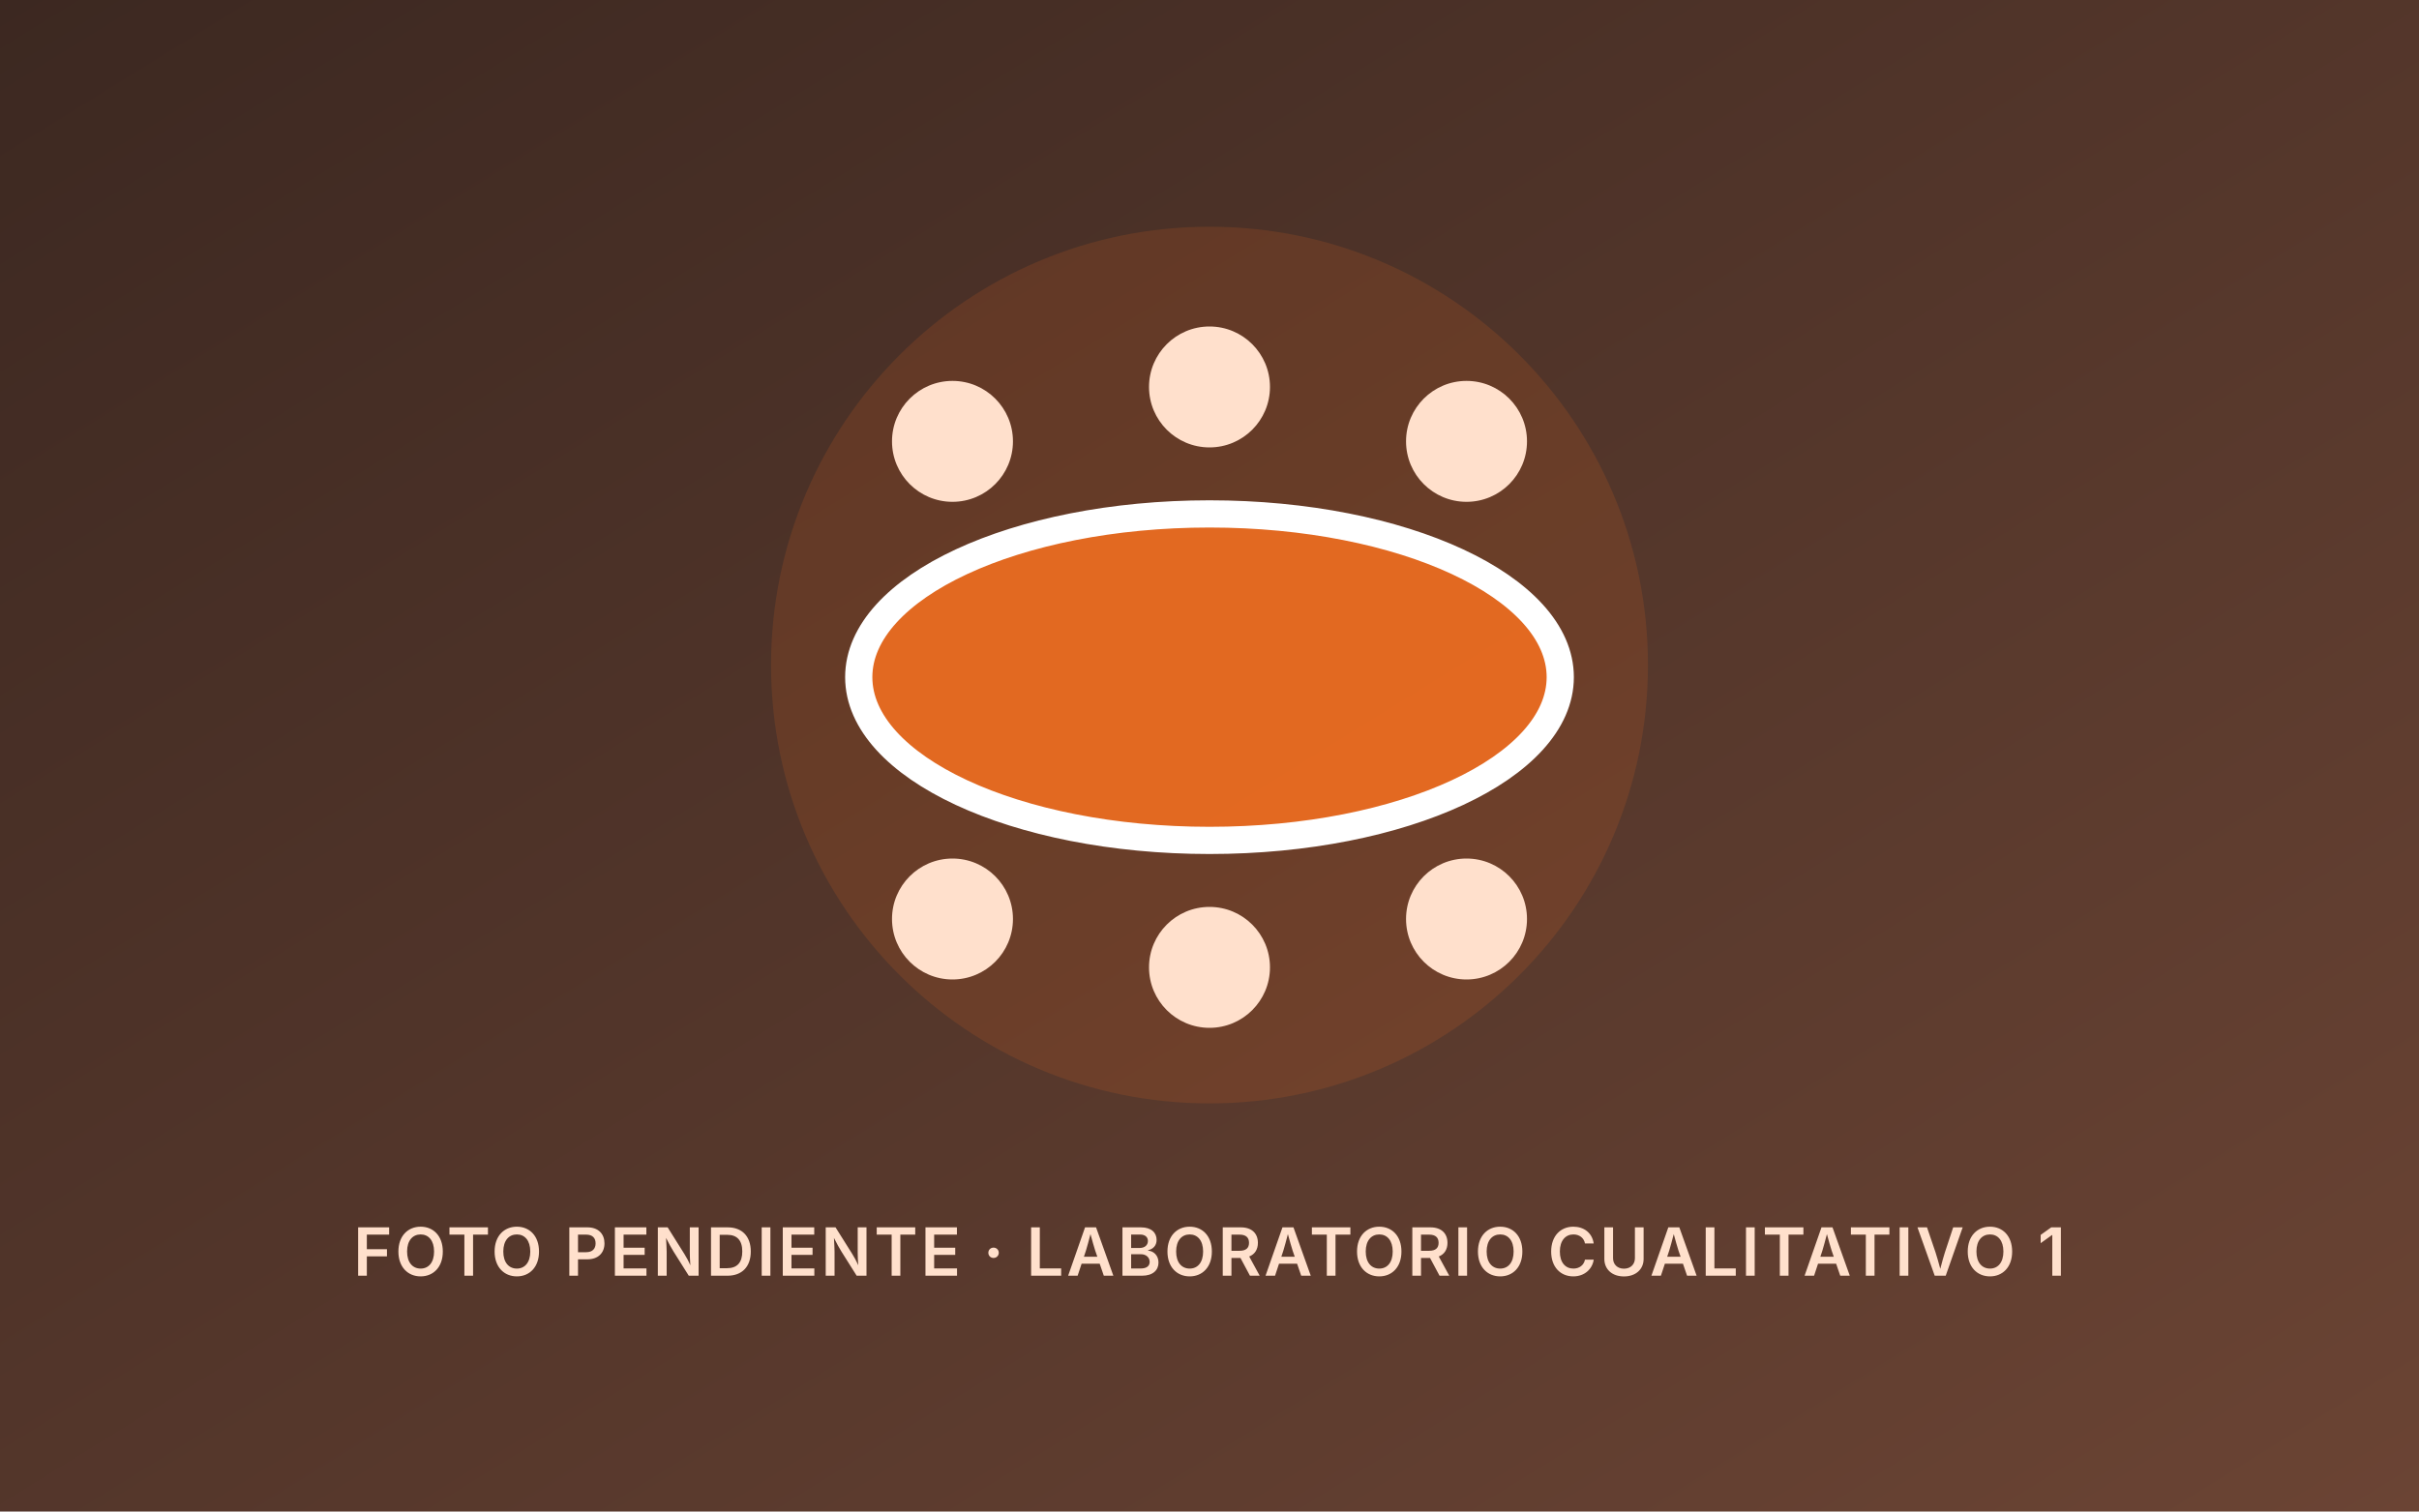
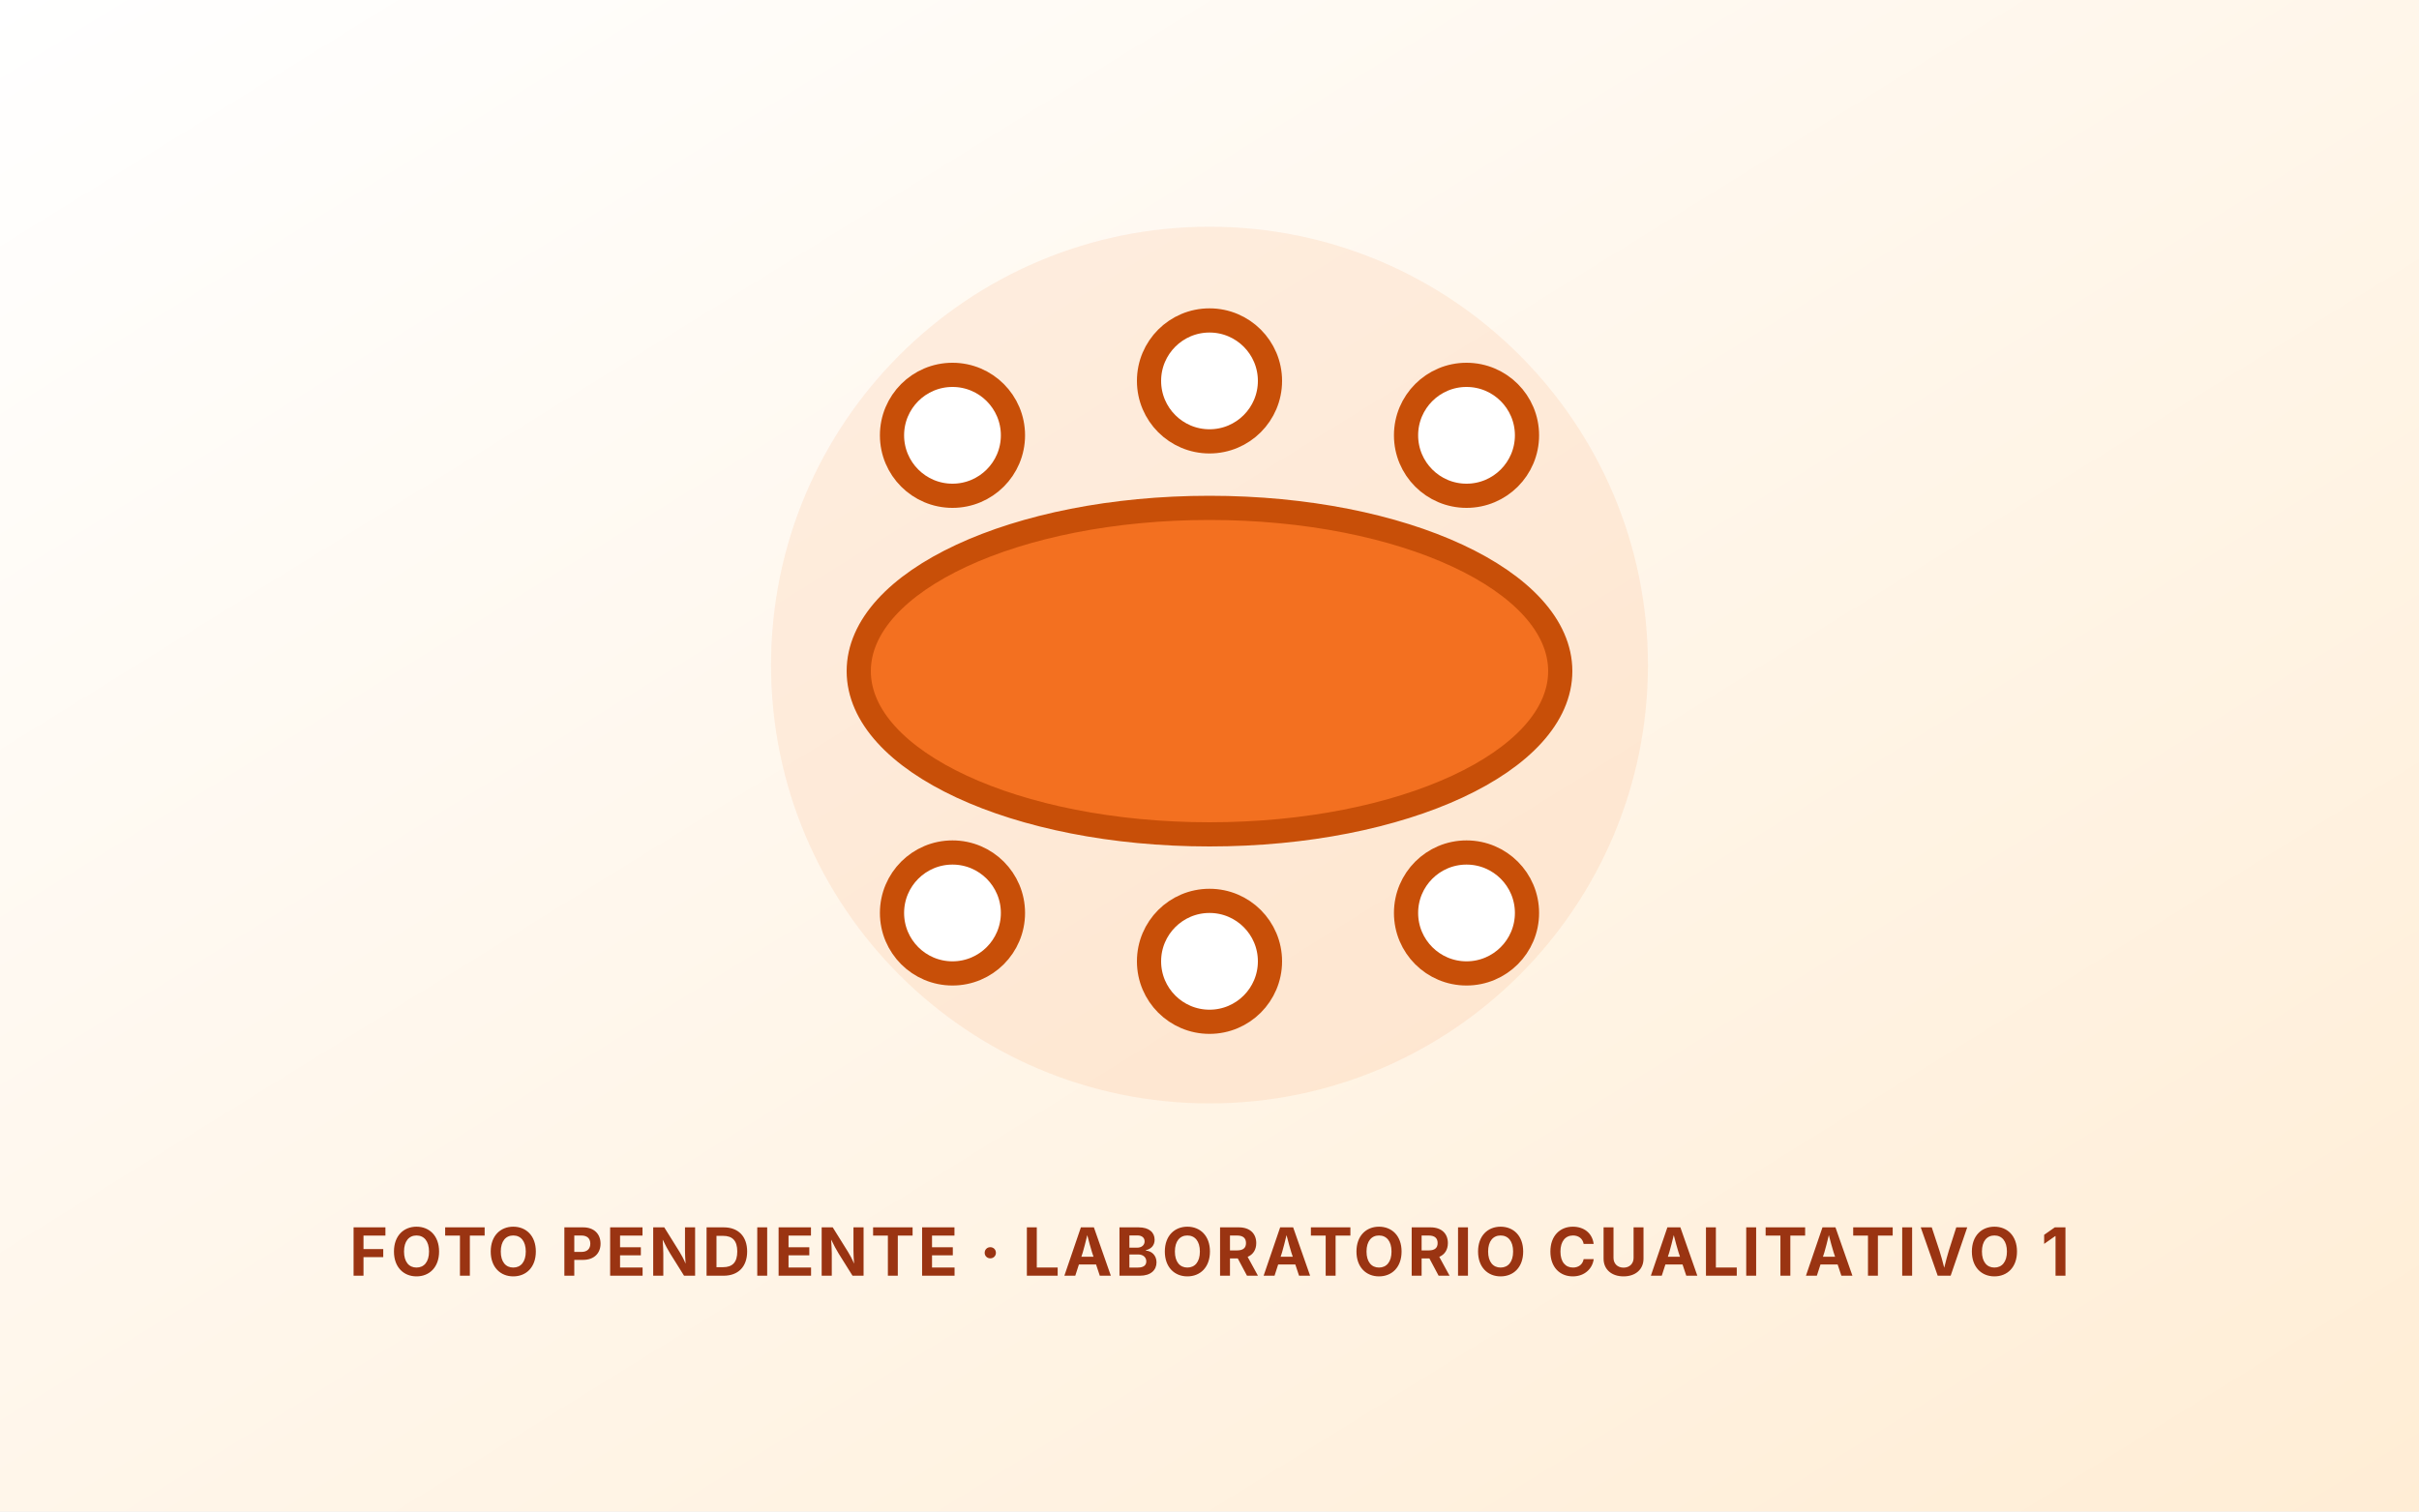
<svg xmlns="http://www.w3.org/2000/svg" viewBox="0 0 800 500" role="img" aria-label="Ilustración provisional del Laboratorio cualitativo 1">
  <defs>
    <linearGradient id="bgQ1" x1="0" y1="0" x2="1" y2="1">
-       <stop offset="0%" stop-color="#3c2821" />
-       <stop offset="100%" stop-color="#6b4434" />
+       <stop offset="0%" stop-color="#ffffff" />
+       <stop offset="100%" stop-color="#ffedd5" />
    </linearGradient>
  </defs>
  <rect width="800" height="500" fill="url(#bgQ1)" />
-   <circle cx="400" cy="220" r="145" fill="#f37020" fill-opacity="0.14" />
-   <g fill="none" stroke="#ffffff" stroke-width="9" stroke-linecap="round" stroke-linejoin="round">
-     <ellipse cx="400" cy="224" rx="116" ry="54" fill="#f37020" fill-opacity="0.88" />
-     <circle cx="315" cy="146" r="20" fill="#ffe0cc" stroke="none" />
-     <circle cx="400" cy="128" r="20" fill="#ffe0cc" stroke="none" />
-     <circle cx="485" cy="146" r="20" fill="#ffe0cc" stroke="none" />
-     <circle cx="315" cy="304" r="20" fill="#ffe0cc" stroke="none" />
-     <circle cx="400" cy="320" r="20" fill="#ffe0cc" stroke="none" />
-     <circle cx="485" cy="304" r="20" fill="#ffe0cc" stroke="none" />
+   <circle cx="400" cy="220" r="145" fill="#f37020" fill-opacity="0.10" />
+   <g fill="none" stroke="#c84f08" stroke-width="8" stroke-linecap="round" stroke-linejoin="round">
+     <ellipse cx="400" cy="222" rx="116" ry="54" fill="#f37020" />
+     <circle cx="315" cy="144" r="20" fill="#ffffff" />
+     <circle cx="400" cy="126" r="20" fill="#ffffff" />
+     <circle cx="485" cy="144" r="20" fill="#ffffff" />
+     <circle cx="315" cy="302" r="20" fill="#ffffff" />
+     <circle cx="400" cy="318" r="20" fill="#ffffff" />
+     <circle cx="485" cy="302" r="20" fill="#ffffff" />
  </g>
-   <text x="400" y="422" text-anchor="middle" fill="#ffe0cc" font-family="system-ui,-apple-system,sans-serif" font-size="22" font-weight="600" letter-spacing="0.04em">FOTO PENDIENTE · LABORATORIO CUALITATIVO 1</text>
+   <text x="400" y="422" text-anchor="middle" fill="#9a3412" font-family="system-ui,-apple-system,sans-serif" font-size="22" font-weight="700" letter-spacing="0.04em">FOTO PENDIENTE · LABORATORIO CUALITATIVO 1</text>
</svg>
